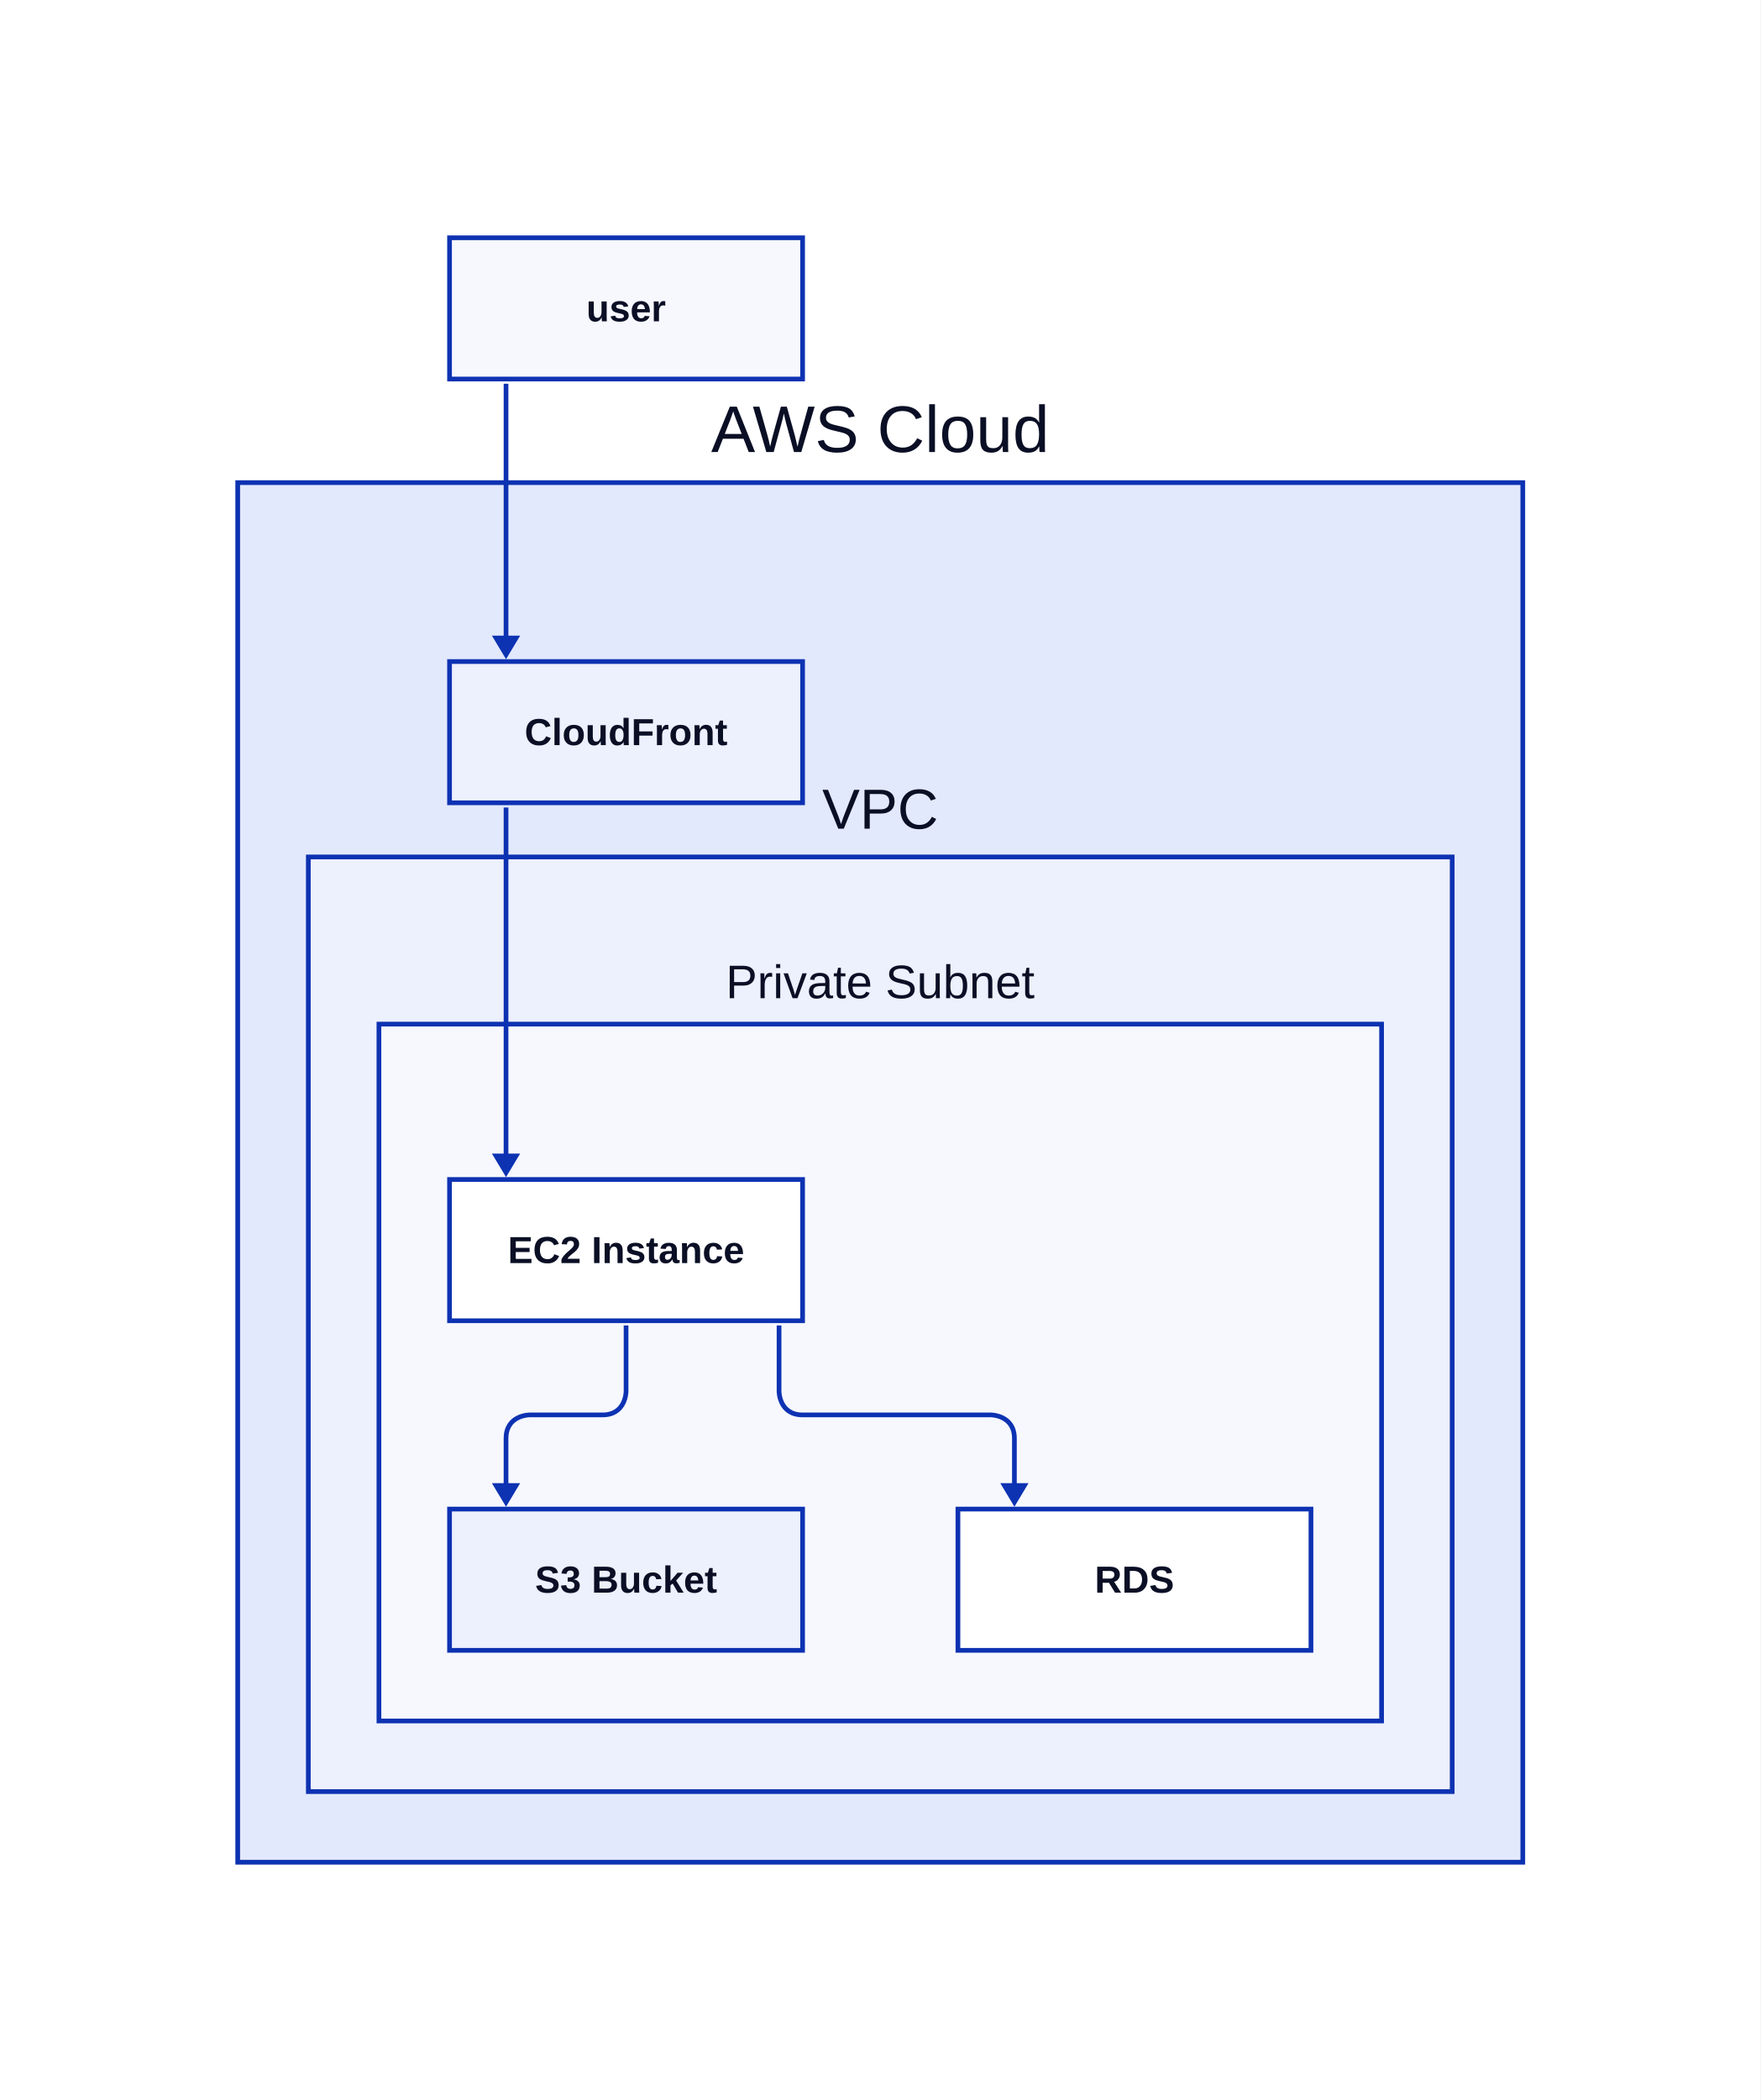
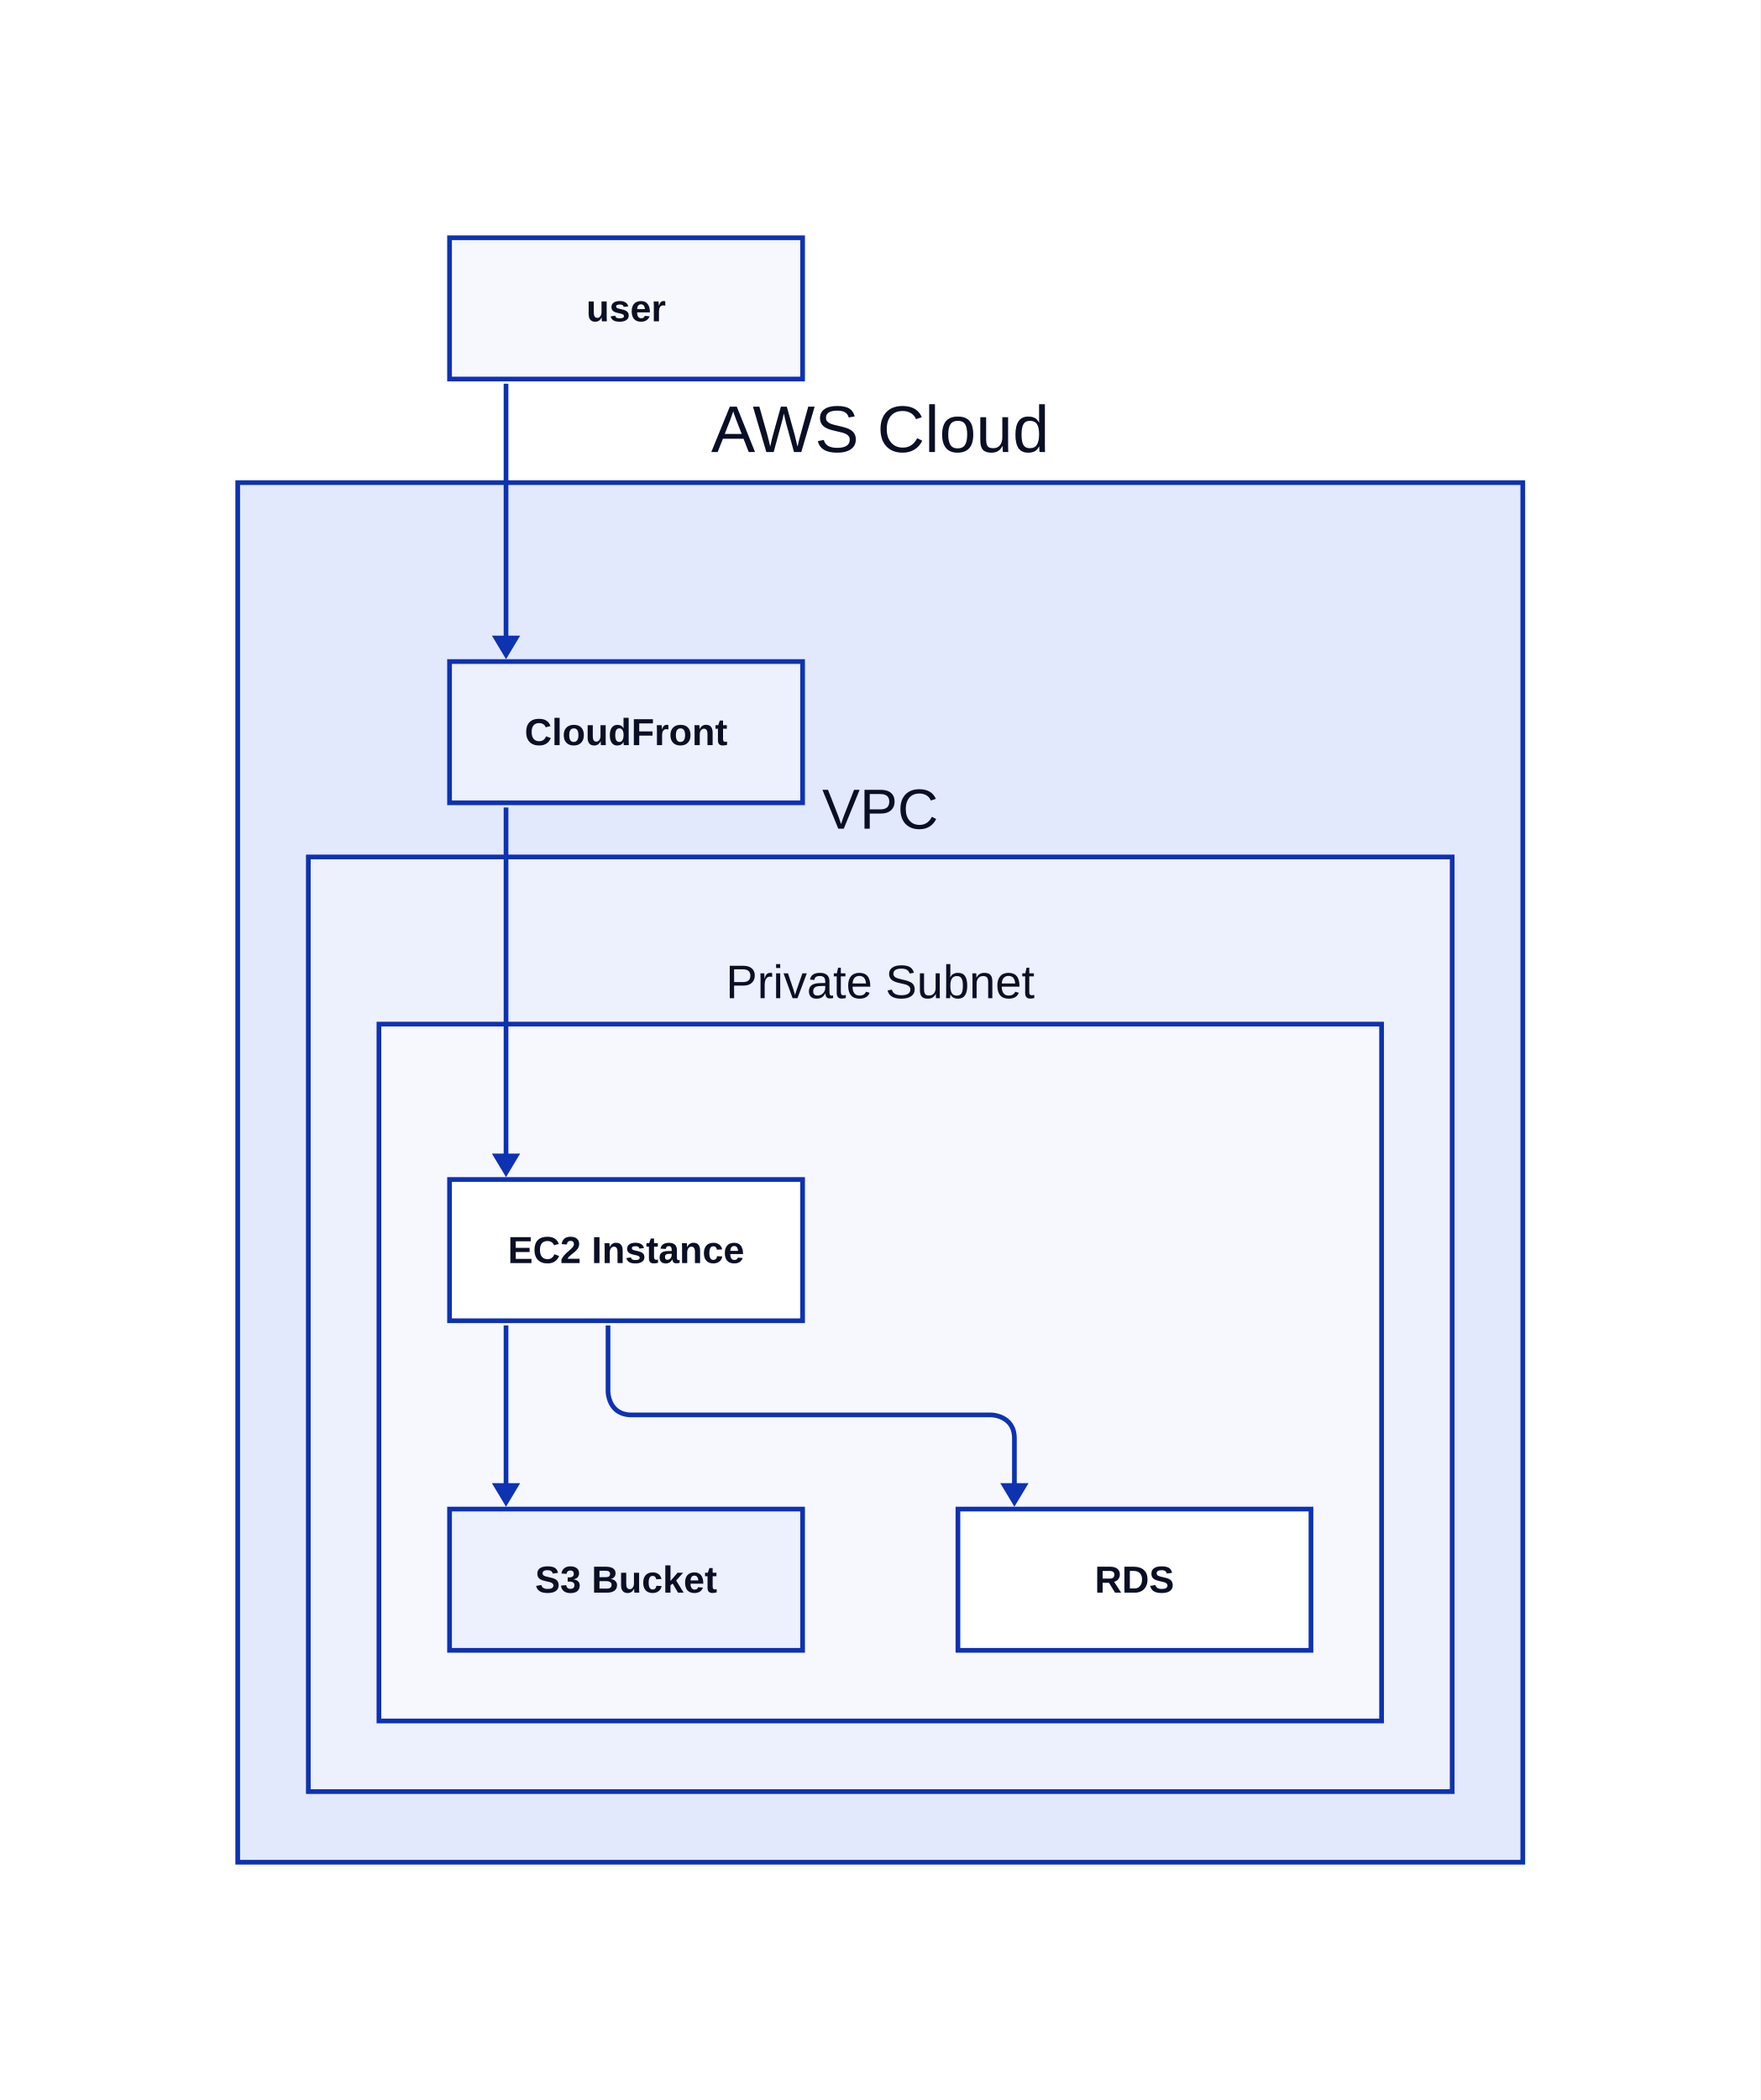
<svg xmlns="http://www.w3.org/2000/svg" width="748" height="892" viewBox="-151 -101 748 892" data-d2-version="0.2.0" class="d2-790920114 d2-svg">
  <defs>
    <mask id="edge-label-mask" maskUnits="userSpaceOnUse" x="-151" y="-101" width="748" height="892">
      <rect x="-151" y="-101" width="748" height="892" fill="white" />
    </mask>
    <marker id="mk-161592640" markerWidth="10" markerHeight="12" refX="7" refY="6" viewBox="0 0 10 12" orient="auto" markerUnits="userSpaceOnUse">
      <polygon points="0,0 10,6 0,12" fill="#0D32B2" stroke-width="2" />
    </marker>
  </defs>
  <rect x="-151" y="-101" width="748" height="892" rx="0" fill="#FFFFFF" stroke-width="0" />
  <g id="base-layer">
    <rect x="-50" y="104" width="546" height="586" fill="#E3E9FD" stroke="#0D32B2" stroke-width="2" rx="0" ry="0" />
    <rect x="-20" y="263" width="486" height="397" fill="#EDF0FD" stroke="#0D32B2" stroke-width="2" rx="0" ry="0" />
    <rect x="10" y="334" width="426" height="296" fill="#F7F8FE" stroke="#0D32B2" stroke-width="2" rx="0" ry="0" />
    <rect x="40" y="0" width="150" height="60" fill="#F7F8FE" stroke="#0D32B2" stroke-width="2" rx="0" ry="0" />
    <rect x="40" y="180" width="150" height="60" fill="#EDF0FD" stroke="#0D32B2" stroke-width="2" rx="0" ry="0" />
    <rect x="40" y="540" width="150" height="60" fill="#EDF0FD" stroke="#0D32B2" stroke-width="2" rx="0" ry="0" />
    <rect x="40" y="400" width="150" height="60" fill="#FFFFFF" stroke="#0D32B2" stroke-width="2" rx="0" ry="0" />
    <rect x="256" y="540" width="150" height="60" fill="#FFFFFF" stroke="#0D32B2" stroke-width="2" rx="0" ry="0" />
    <path d="M 64 62 L 64 176" fill="none" stroke="#0D32B2" stroke-width="2" marker-end="url(#mk-161592640)" mask="url(#edge-label-mask)" />
    <path d="M 64 242 L 64 396" fill="none" stroke="#0D32B2" stroke-width="2" marker-end="url(#mk-161592640)" mask="url(#edge-label-mask)" />
-     <path d="M 180 462 L 180 490 S 180 500 190 500 L 270 500 S 280 500 280 510 L 280 536" fill="none" stroke="#0D32B2" stroke-width="2" marker-end="url(#mk-161592640)" mask="url(#edge-label-mask)" />
-     <path d="M 115 462 L 115 490 S 115 500 105 500 L 74 500 S 64 500 64 510 L 64 536" fill="none" stroke="#0D32B2" stroke-width="2" marker-end="url(#mk-161592640)" mask="url(#edge-label-mask)" />
+     <path d="M 107.333 462 L 107.333 490 S 107.333 500 117.333 500 L 270 500 S 280 500 280 510 L 280 536" fill="none" stroke="#0D32B2" stroke-width="2" marker-end="url(#mk-161592640)" mask="url(#edge-label-mask)" />
+     <path d="M 64 462 L 64 536" fill="none" stroke="#0D32B2" stroke-width="2" marker-end="url(#mk-161592640)" mask="url(#edge-label-mask)" />
    <text x="223" y="91" text-anchor="middle" dominant-baseline="alphabetic" font-family="Arial, sans-serif" font-size="28" style="fill: #0A0F25">AWS Cloud</text>
    <text x="223" y="251" text-anchor="middle" dominant-baseline="alphabetic" font-family="Arial, sans-serif" font-size="24" style="fill: #0A0F25">VPC</text>
    <text x="223" y="323" text-anchor="middle" dominant-baseline="alphabetic" font-family="Arial, sans-serif" font-size="20" style="fill: #0A0F25">Private Subnet</text>
    <text x="115" y="35.5" text-anchor="middle" dominant-baseline="alphabetic" font-family="Arial, sans-serif" font-size="16" style="fill: #0A0F25; font-weight: 700">user</text>
    <text x="115" y="215.5" text-anchor="middle" dominant-baseline="alphabetic" font-family="Arial, sans-serif" font-size="16" style="fill: #0A0F25; font-weight: 700">CloudFront</text>
    <text x="115" y="575.5" text-anchor="middle" dominant-baseline="alphabetic" font-family="Arial, sans-serif" font-size="16" style="fill: #0A0F25; font-weight: 700">S3 Bucket</text>
    <text x="115" y="435.5" text-anchor="middle" dominant-baseline="alphabetic" font-family="Arial, sans-serif" font-size="16" style="fill: #0A0F25; font-weight: 700">EC2 Instance</text>
    <text x="331" y="575.5" text-anchor="middle" dominant-baseline="alphabetic" font-family="Arial, sans-serif" font-size="16" style="fill: #0A0F25; font-weight: 700">RDS</text>
  </g>
</svg>
